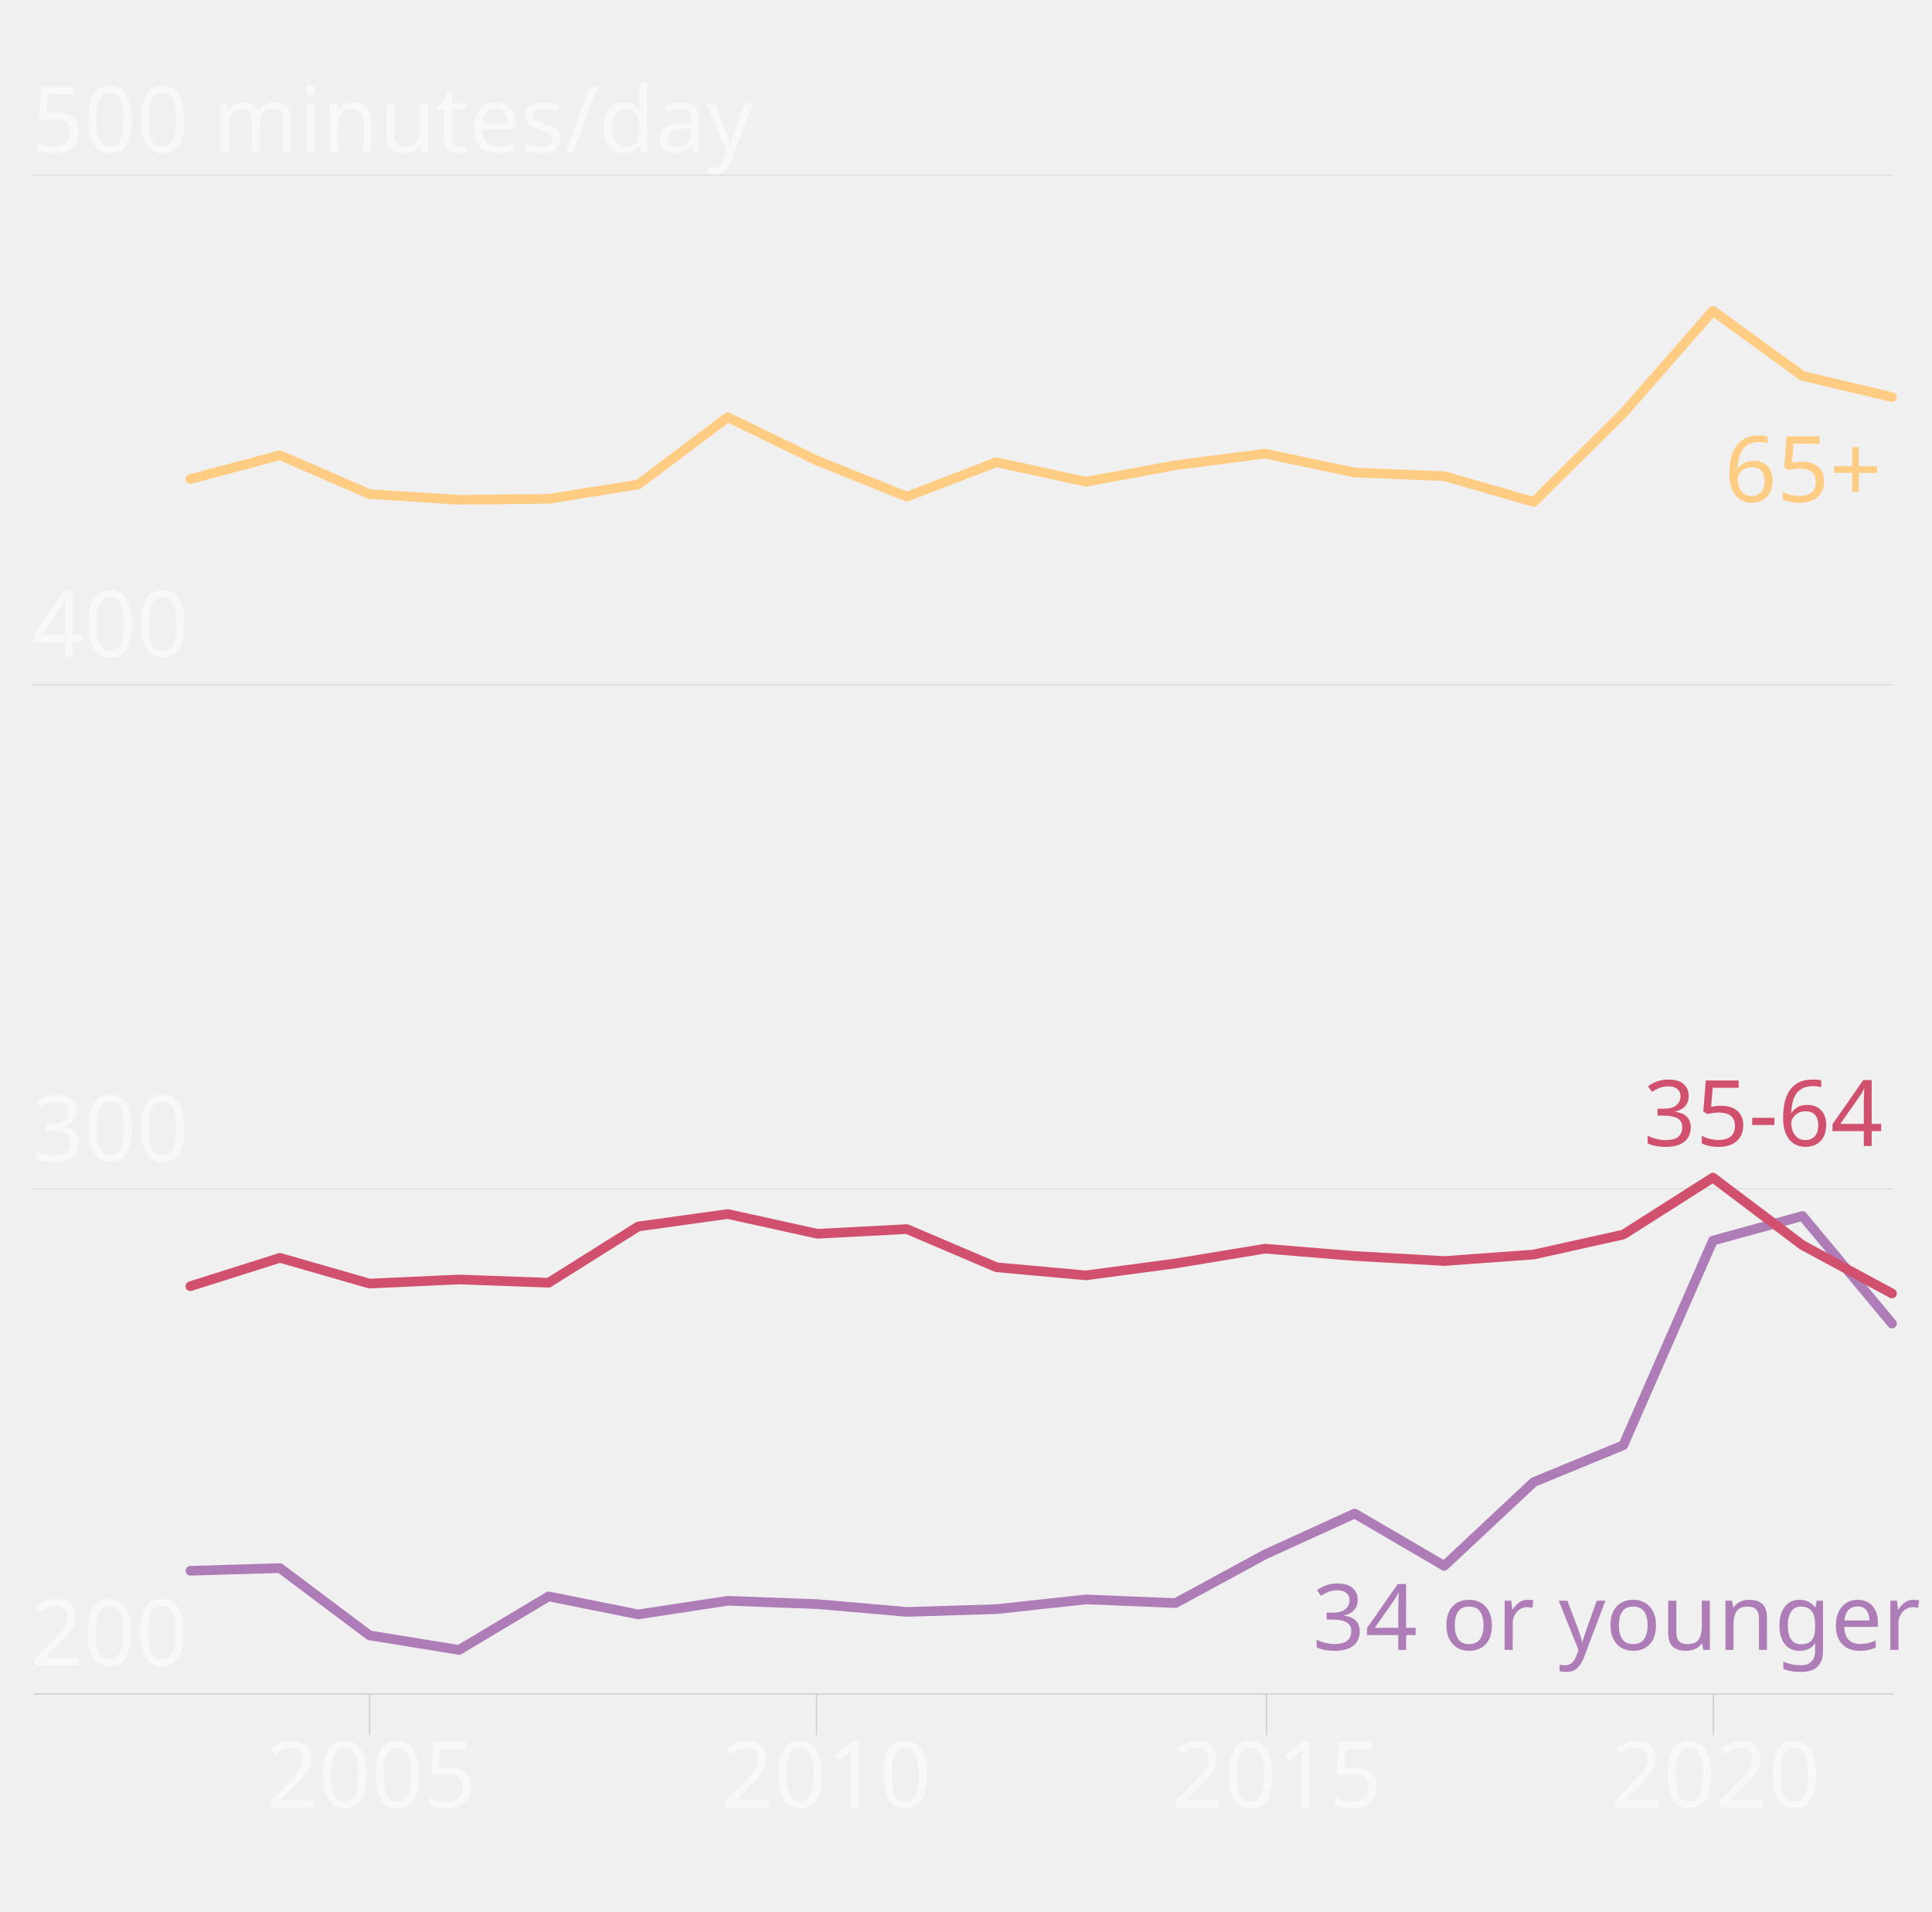
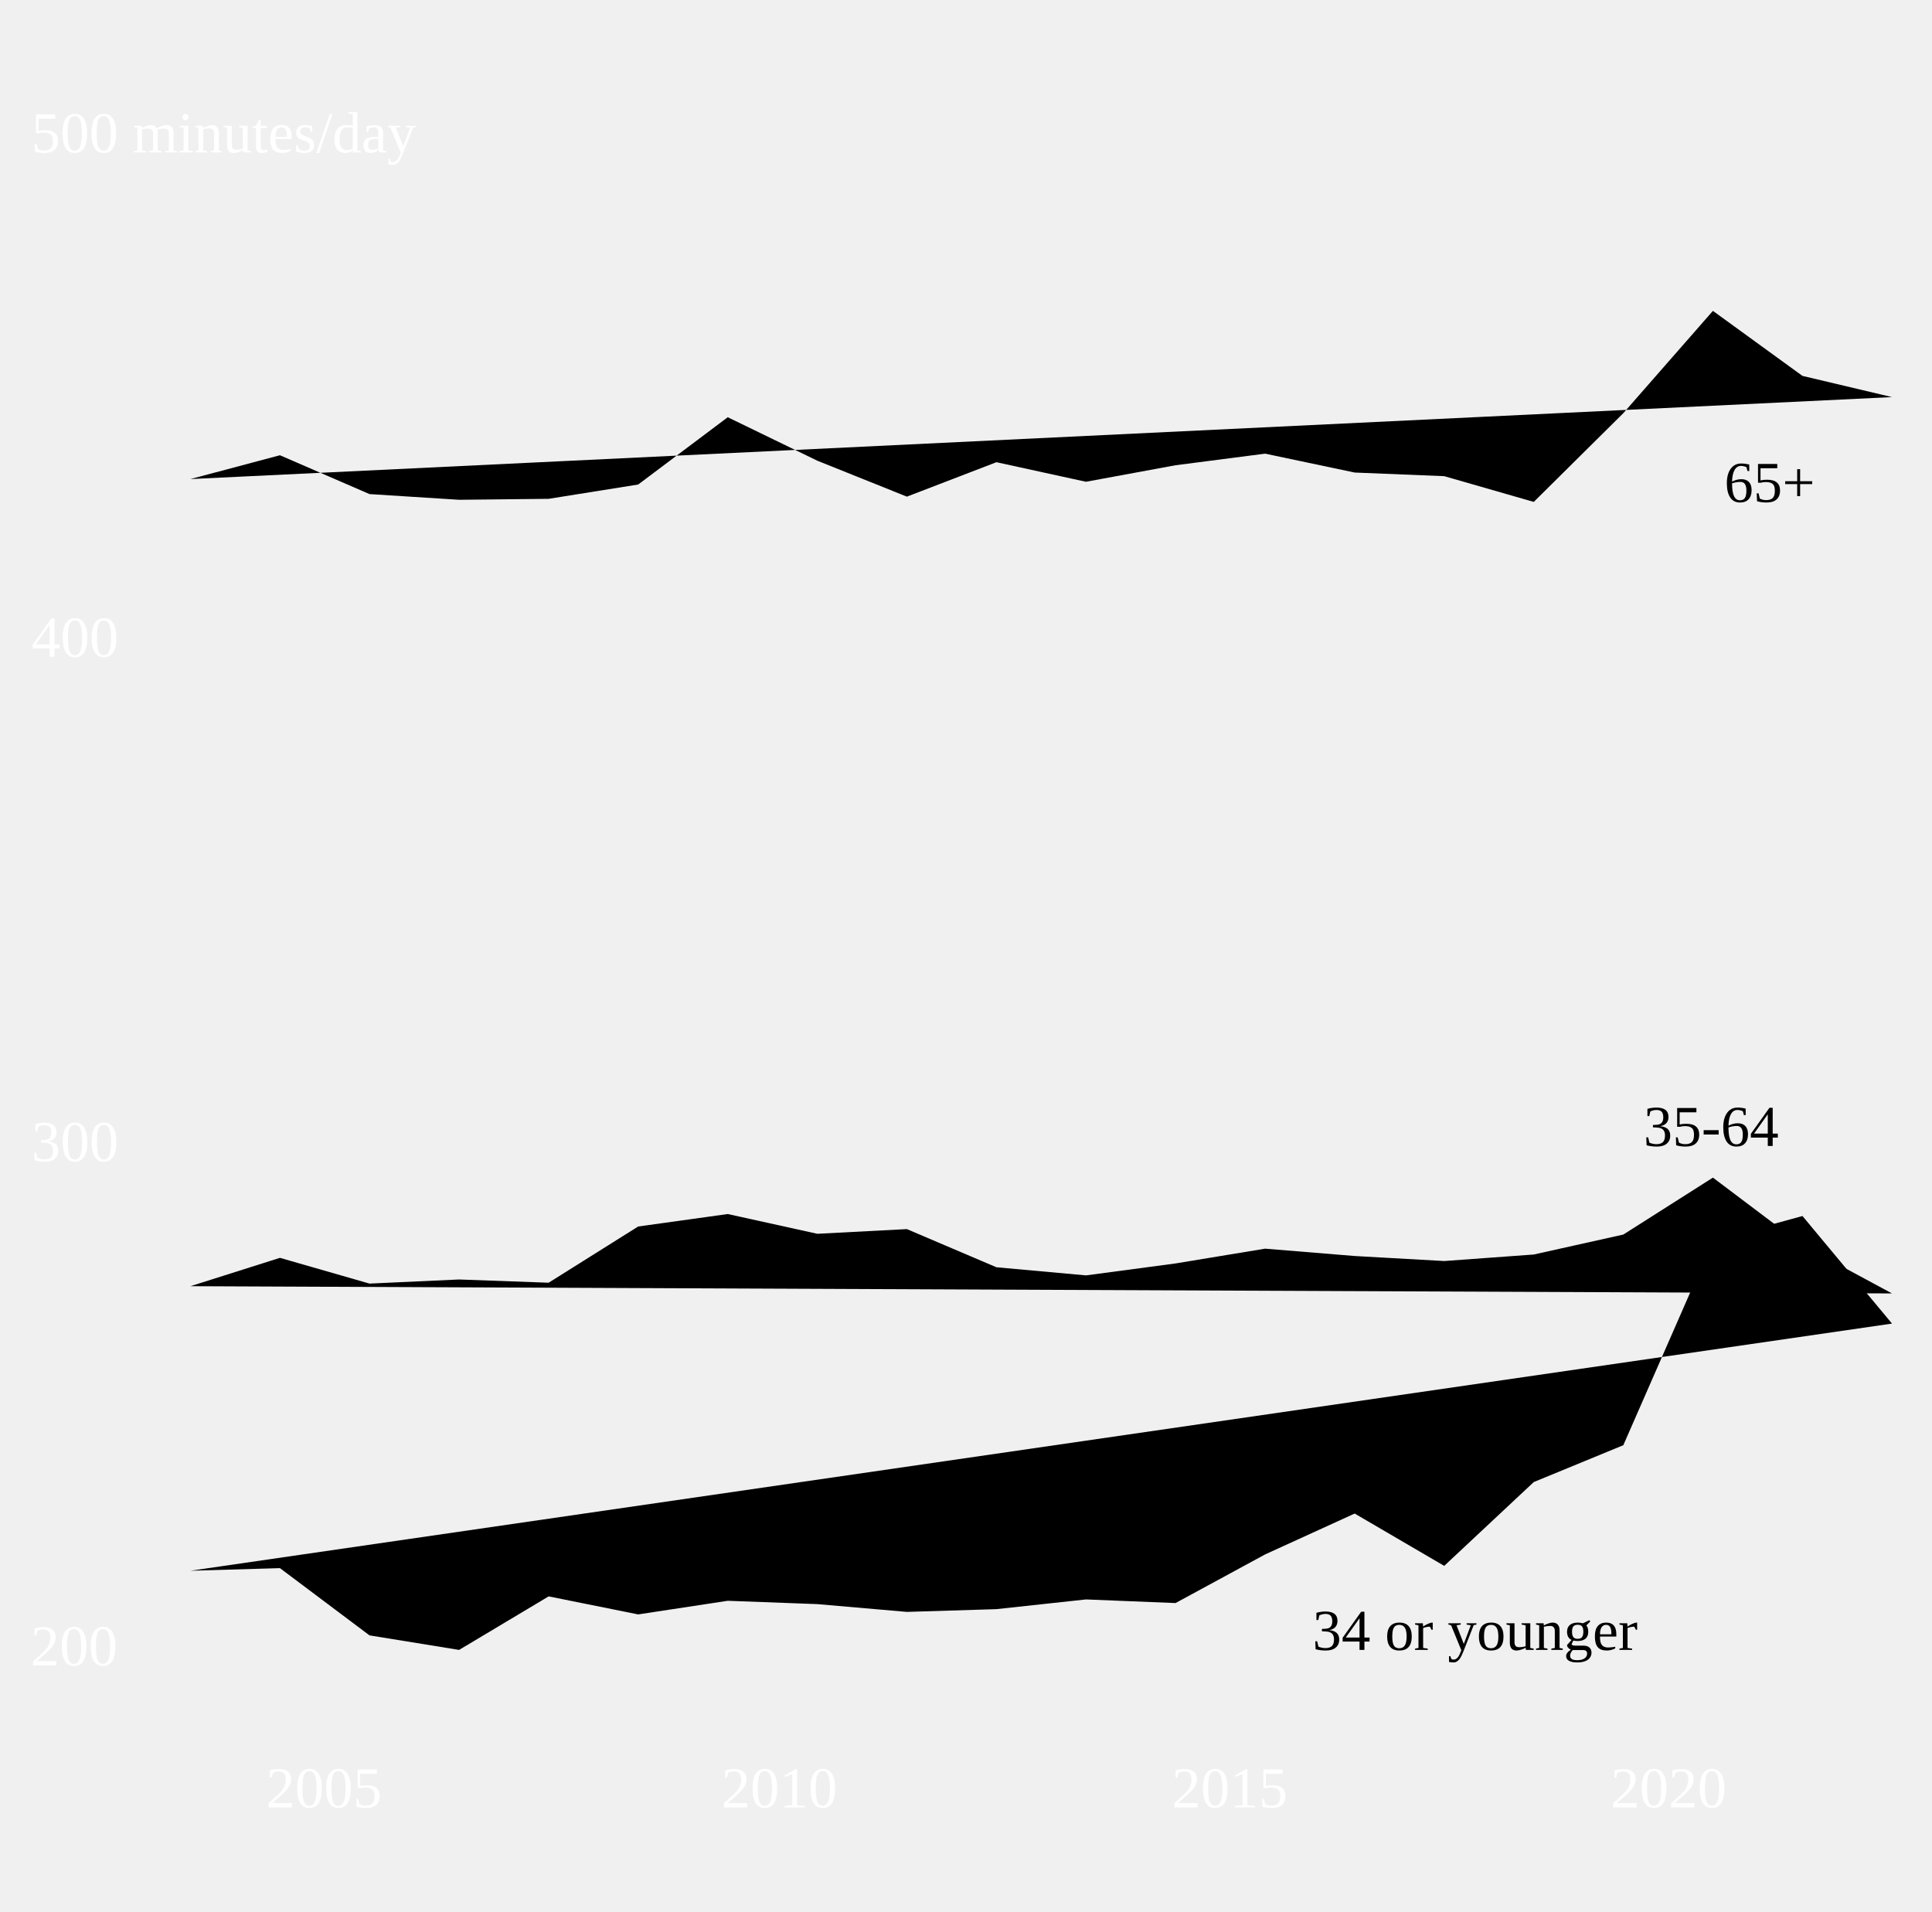
<svg xmlns="http://www.w3.org/2000/svg" id="a" viewBox="0 0 400 395.7">
  <defs>
-     <style>.b{fill:#fff;font-family:National2-Regular, 'National 2';}.b,.c,.d,.e{font-size:19px;}.f{stroke:#fecc83;}.f,.g,.h{stroke-linecap:round;stroke-linejoin:round;stroke-width:2px;}.f,.g,.h,.i{fill:none;}.g{stroke:#d1506e;}.h{stroke:#ae7cb6;}.c{fill:#fecc83;}.c,.d,.e{font-family:National2-Bold, 'National 2';}.d{fill:#ae7cb6;}.e{fill:#d1506e;}.j{opacity:.51;}.i{stroke:#ccc;stroke-miterlimit:10;stroke-width:.25px;}</style>
+     <style>.b{fill:#fff;font-family:National 2 Web", -apple-system, BlinkMacSystemFont, Helvetica, Arial, sans-serif;}.b,.c,.d,.e{font-size:19px;}.f{stroke:#fecc83;}.f,.g,.h{stroke-linecap:round;stroke-linejoin:round;stroke-width:2px;}.f,.g,.h,.i{fill:none;}.g{stroke:#d1506e;}.h{stroke:#ae7cb6;}.c{fill:#fecc83;}.c,.d,.e{font-family:National2-Bold, 'National 2';}.d{fill:#ae7cb6;}.e{fill:#d1506e;}.j{opacity:.51;}.i{stroke:#ccc;stroke-miterlimit:10;stroke-width:.25px;}</style>
  </defs>
  <g class="j">
    <line class="i" x1="6.34" y1="246.14" x2="391.95" y2="246.14" />
    <line class="i" x1="6.34" y1="141.78" x2="391.95" y2="141.78" />
    <line class="i" x1="6.34" y1="36.26" x2="391.95" y2="36.26" />
    <text class="b" transform="translate(6.34 344.8)">
      <tspan x="0" y="0">200</tspan>
    </text>
    <text class="b" transform="translate(6.53 240.39)">
      <tspan x="0" y="0">300</tspan>
    </text>
    <text class="b" transform="translate(6.53 135.97)">
      <tspan x="0" y="0">400</tspan>
    </text>
    <text class="b" transform="translate(6.49 31.55)">
      <tspan x="0" y="0">500 minutes/day</tspan>
    </text>
  </g>
  <line class="i" x1="76.52" y1="359.2" x2="76.52" y2="350.71" />
  <line class="i" x1="169.04" y1="359.2" x2="169.04" y2="350.71" />
  <line class="i" x1="262.22" y1="359.2" x2="262.22" y2="350.71" />
  <line class="i" x1="354.74" y1="359.2" x2="354.74" y2="350.71" />
  <line class="i" x1="6.97" y1="350.71" x2="392.02" y2="350.71" />
  <g class="j">
    <text class="b" transform="translate(55.08 374.19)">
      <tspan x="0" y="0">2005</tspan>
    </text>
  </g>
  <g class="j">
    <text class="b" transform="translate(149.36 374.19)">
      <tspan x="0" y="0">2010</tspan>
    </text>
  </g>
  <g class="j">
    <text class="b" transform="translate(242.6 374.19)">
      <tspan x="0" y="0">2015</tspan>
    </text>
  </g>
  <g class="j">
    <text class="b" transform="translate(333.46 374.19)">
      <tspan x="0" y="0">2020</tspan>
    </text>
  </g>
  <polyline class="h" points="39.42 325.19 57.96 324.65 76.5 338.57 95.05 341.58 113.59 330.5 132.13 334.23 150.67 331.41 169.22 332.1 187.76 333.71 206.3 333.14 224.84 331.13 243.38 331.88 261.93 321.81 280.47 313.35 299.01 324.18 317.55 306.83 336.09 299.2 354.64 256.84 373.18 251.75 391.72 274.02" />
  <polyline class="g" points="39.42 266.28 57.96 260.41 76.5 265.74 95.05 264.89 113.59 265.56 132.13 253.92 150.67 251.34 169.22 255.43 187.76 254.46 206.3 262.36 224.84 264.04 243.38 261.57 261.93 258.51 280.47 260.03 299.01 261.07 317.55 259.72 336.09 255.59 354.64 243.8 373.18 257.78 391.72 267.78" />
  <polyline class="f" points="39.42 99.18 57.96 94.25 76.5 102.29 95.05 103.47 113.59 103.27 132.13 100.31 150.67 86.38 169.22 95.38 187.76 102.82 206.3 95.69 224.84 99.74 243.38 96.32 261.93 93.92 280.47 97.83 299.01 98.58 317.55 103.91 336.09 85.54 354.64 64.36 373.18 77.82 391.72 82.21" />
  <text class="d" transform="translate(271.74 341.58)">
    <tspan x="0" y="0">34 or younger</tspan>
  </text>
  <text class="e" transform="translate(340.27 237.25)">
    <tspan x="0" y="0">35-64</tspan>
  </text>
  <text class="c" transform="translate(357.01 103.91)">
    <tspan x="0" y="0">65+</tspan>
  </text>
</svg>
